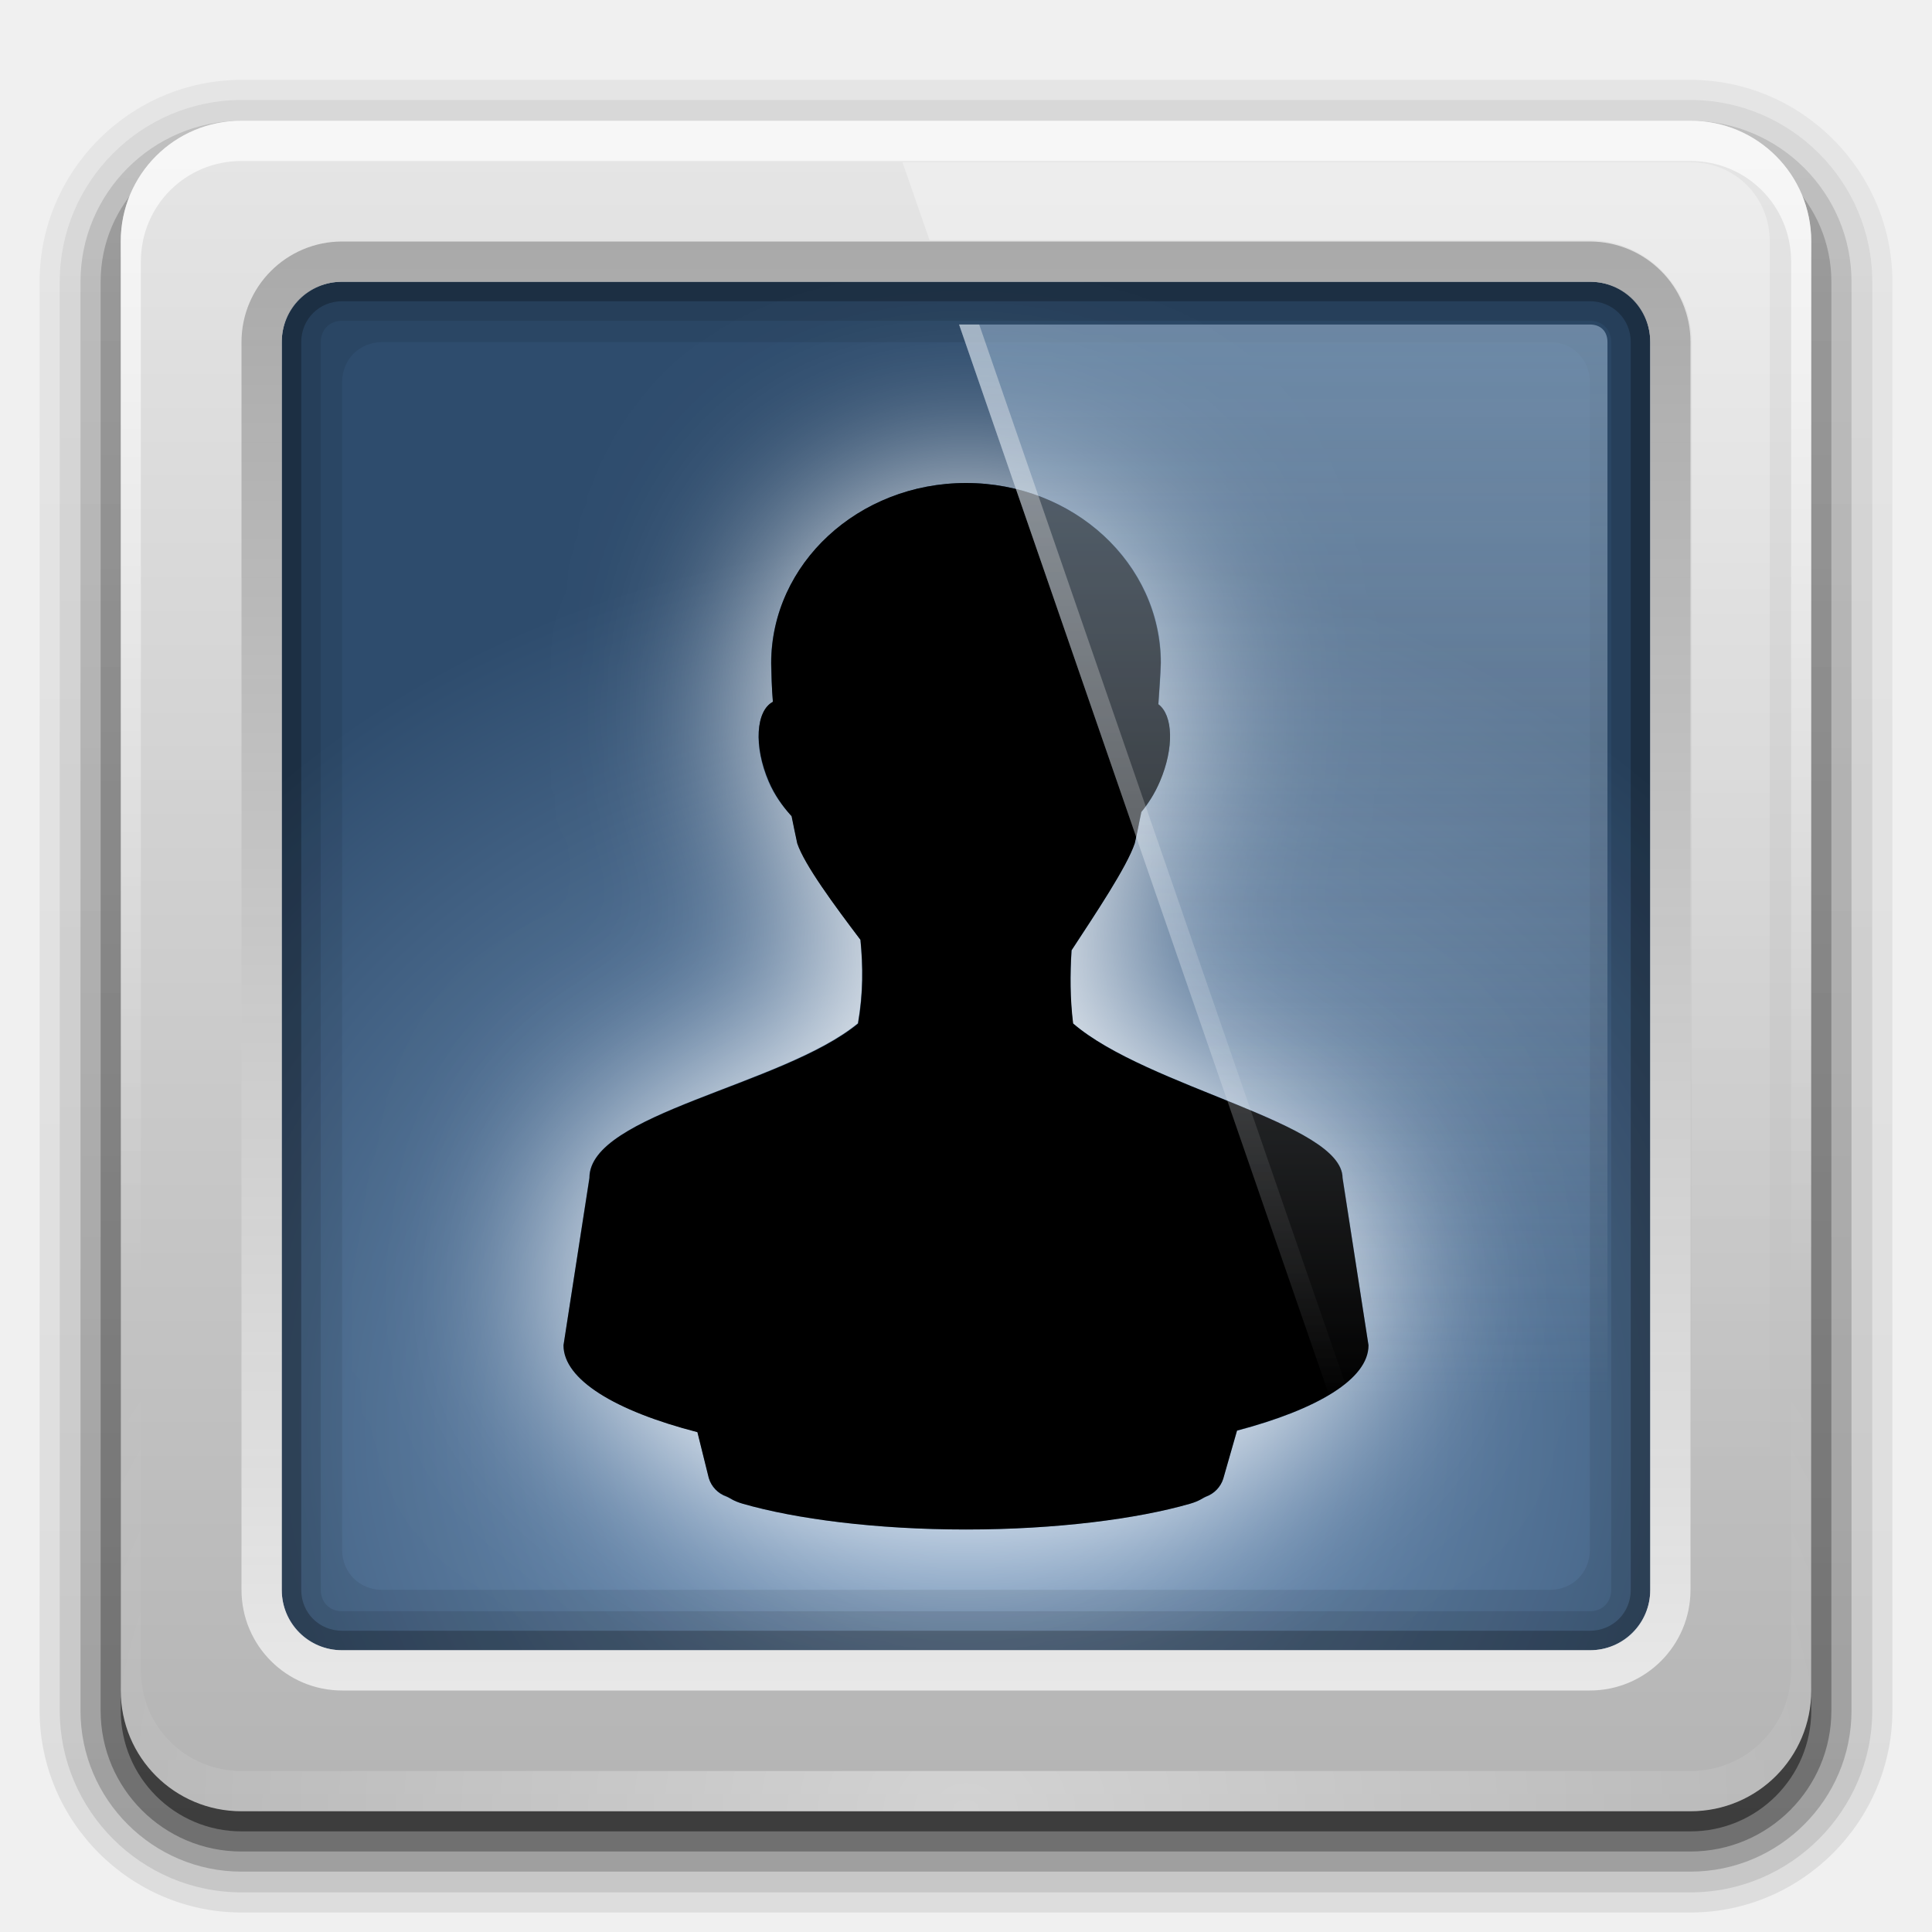
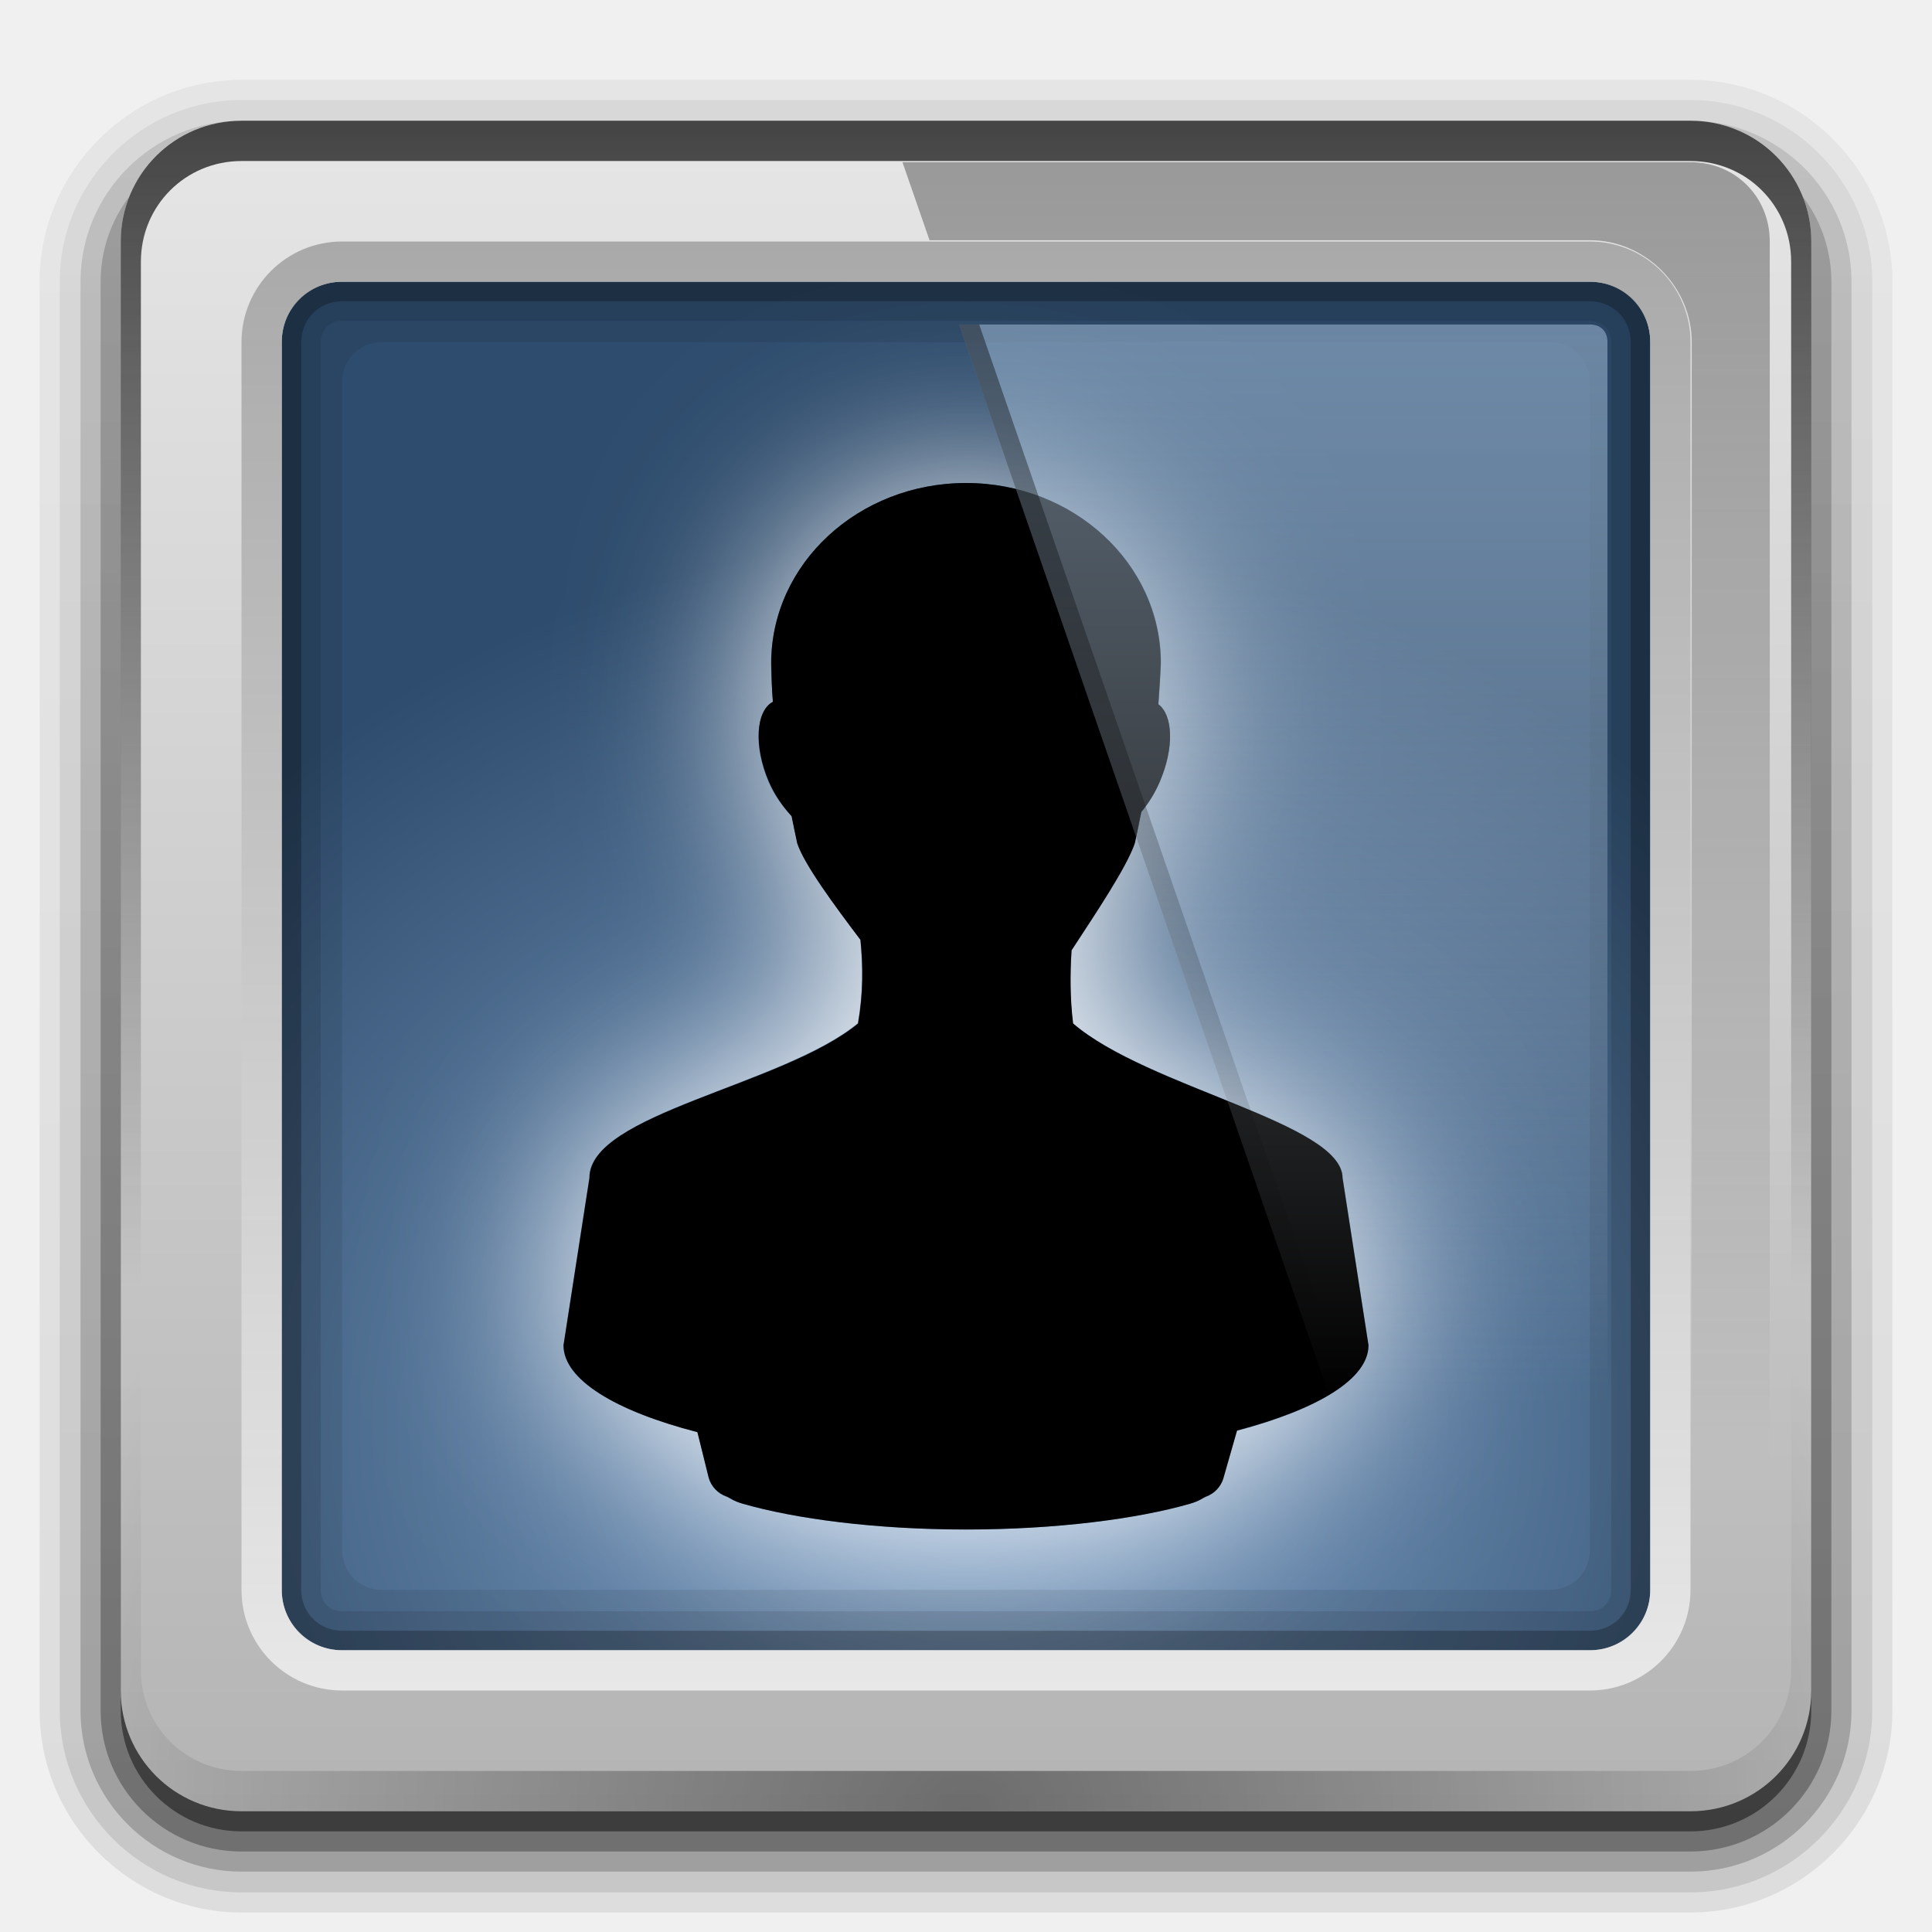
- <svg xmlns="http://www.w3.org/2000/svg" xmlns:xlink="http://www.w3.org/1999/xlink" version="1.0" width="96" height="96" id="svg2408" style="display:inline;enable-background:new">
-   <defs id="defs2410">
-     <linearGradient id="linearGradient3687">
-       <stop id="stop3689" style="stop-color:#ffffff;stop-opacity:1" offset="0" />
-       <stop id="stop3691" style="stop-color:#ffffff;stop-opacity:0" offset="1" />
+ <svg xmlns="http://www.w3.org/2000/svg" xmlns:xlink="http://www.w3.org/1999/xlink" height="96" width="96" version="1.1">
+   <defs>
+     <linearGradient id="g" stop-color="#fff">
+       <stop offset="0" />
+       <stop stop-opacity="0" offset="1" />
    </linearGradient>
-     <linearGradient id="linearGradient3487">
-       <stop id="stop3489" style="stop-color:#9cb7d2;stop-opacity:1" offset="0" />
-       <stop id="stop3491" style="stop-color:#e7edf3;stop-opacity:0" offset="1" />
+     <linearGradient id="f">
+       <stop stop-color="#80a2c8" offset="0" />
+       <stop stop-color="#2e4c6d" offset="1" />
    </linearGradient>
-     <radialGradient cx="56.066" cy="-15.871" r="35.938" fx="56.066" fy="-15.871" id="radialGradient3465" xlink:href="#linearGradient3224" gradientUnits="userSpaceOnUse" gradientTransform="matrix(0.00225966,0.925477,-1.384434,0,25.90198,-30.21143)" />
-     <linearGradient x1="58.65" y1="122" x2="58.65" y2="5.425" id="ButtonColor" gradientUnits="userSpaceOnUse" gradientTransform="matrix(1.017241,0,0,1.017241,-1.103448,-1.103448)">
-       <stop id="stop3792" style="stop-color:#2fc044;stop-opacity:1" offset="0" />
-       <stop id="stop3794" style="stop-color:#246d2f;stop-opacity:1" offset="1" />
+     <clipPath id="j">
+       <path d="m-68 12v71.875h71.938l-0.001-71.875h-71.938zm36 12c5.345 0 9.688 3.993 9.688 8.938-0.021 0.621-0.074 1.335-0.125 2.062 0.73 0.543 0.779 2.17 0.062 3.844-0.259 0.604-0.556 1.076-0.906 1.5-0.113 0.525-0.198 0.951-0.344 1.562-0.397 1.181-1.939 3.499-3.125 5.312-0.076 1.206-0.088 2.4 0.062 3.625 3.71 3.197 13.391 4.951 13.406 7.688l1.282 8.314c0 1.679-2.545 3.198-6.531 4.25l-0.688 2.375a1.405 1.393 0 0 1 -0.844 0.906c-0.181 0.07-0.315 0.201-0.812 0.344-2.619 0.753-6.643 1.281-11.126 1.281-4.483 0-8.475-0.528-11.094-1.281-0.497-0.143-0.631-0.274-0.812-0.344a1.405 1.393 0 0 1 -0.875 -0.938l-0.562-2.281c-4.086-1.055-6.656-2.61-6.656-4.313l1.281-8.312c-0.014-3.197 9.588-4.599 13.344-7.688 0.262-1.513 0.255-2.826 0.125-4.156-1.305-1.724-2.766-3.715-3.125-4.781-0.116-0.525-0.186-0.878-0.281-1.344-0.013-0.015-0.049-0.048-0.062-0.062-0.401-0.447-0.803-0.977-1.094-1.656-0.754-1.762-0.627-3.522 0.219-3.969-0.059-0.705-0.081-1.34-0.094-1.906 0-4.945 4.343-8.969 9.688-8.969z" fill="url(#u)" />
+     </clipPath>
+     <radialGradient id="u" xlink:href="#f" gradientUnits="userSpaceOnUse" cy="-15.871" cx="56.066" gradientTransform="matrix(-.0022616 -1.2346 1.3856 0 -9.914 140.27)" r="35.938" />
+     <filter id="k" height="1.425" width="1.552" color-interpolation-filters="sRGB" y="-.212" x="-0.276">
+       <feGaussianBlur stdDeviation="4.6" />
+     </filter>
+     <linearGradient id="e" y2="7.016" gradientUnits="userSpaceOnUse" x2="45.448" gradientTransform="matrix(1.0059 0 0 .99417 100 0)" y1="92.54" x1="45.448">
+       <stop offset="0" />
+       <stop stop-opacity=".588" offset="1" />
    </linearGradient>
-     <linearGradient id="linearGradient3465">
-       <stop id="stop3467" style="stop-color:#919191;stop-opacity:1" offset="0" />
-       <stop id="stop3469" style="stop-color:#fdfdfd;stop-opacity:1" offset="1" />
+     <linearGradient id="t" y2="69.688" xlink:href="#g" gradientUnits="userSpaceOnUse" x2="65.156" y1="16.125" x1="65.156" />
+     <linearGradient id="s" y2="69.688" gradientUnits="userSpaceOnUse" x2="65.156" y1="16.125" x1="65.156">
+       <stop stop-color="#9cb7d2" offset="0" />
+       <stop stop-color="#e7edf3" stop-opacity="0" offset="1" />
    </linearGradient>
-     <linearGradient id="linearGradient3187">
-       <stop id="stop3189" style="stop-color:#b4b4b4;stop-opacity:1" offset="0" />
-       <stop id="stop3191" style="stop-color:#e6e6e6;stop-opacity:1" offset="1" />
+     <linearGradient id="r" stop-color="#fff" y2="72.766" gradientUnits="userSpaceOnUse" x2="76.451" y1="8.062" x1="76.451">
+       <stop offset="0" />
+       <stop stop-opacity="0" offset="1" />
    </linearGradient>
-     <linearGradient x1="45.448" y1="92.54" x2="45.448" y2="7.017" id="ButtonShadow" gradientUnits="userSpaceOnUse" gradientTransform="scale(1.005865,0.994169)">
-       <stop id="stop3750" style="stop-color:#000000;stop-opacity:1" offset="0" />
-       <stop id="stop3752" style="stop-color:#000000;stop-opacity:0.588" offset="1" />
+     <radialGradient id="i" stop-color="#fff" gradientUnits="userSpaceOnUse" cy="90.172" cx="48" gradientTransform="matrix(1.1573 0 0 .99591 -7.551 .19713)" r="42">
+       <stop offset="0" />
+       <stop stop-opacity="0" offset="1" />
+     </radialGradient>
+     <linearGradient id="q" y2="83.295" gradientUnits="userSpaceOnUse" x2="43.179" gradientTransform="matrix(1.0294,0,0,1.0294,-1.4118,-1.4118)" y1="13" x1="43.179">
+       <stop stop-color="#919191" offset="0" />
+       <stop stop-color="#fdfdfd" offset="1" />
    </linearGradient>
-     <linearGradient id="linearGradient3737">
-       <stop id="stop3739" style="stop-color:#ffffff;stop-opacity:1" offset="0" />
-       <stop id="stop3741" style="stop-color:#ffffff;stop-opacity:0" offset="1" />
+     <linearGradient id="p" y2="63.893" xlink:href="#g" gradientUnits="userSpaceOnUse" x2="36.357" y1="6" x1="36.357" />
+     <linearGradient id="o" y2="5.988" gradientUnits="userSpaceOnUse" x2="48" y1="90" x1="48">
+       <stop stop-color="#b4b4b4" offset="0" />
+       <stop stop-color="#e6e6e6" offset="1" />
    </linearGradient>
-     <filter color-interpolation-filters="sRGB" id="filter3174">
-       <feGaussianBlur id="feGaussianBlur3176" stdDeviation="1.71" />
-     </filter>
-     <linearGradient x1="36.357" y1="6" x2="36.357" y2="63.893" id="linearGradient3188" xlink:href="#linearGradient3737" gradientUnits="userSpaceOnUse" />
-     <linearGradient x1="43.179" y1="13" x2="43.179" y2="83.295" id="linearGradient3436" xlink:href="#linearGradient3465" gradientUnits="userSpaceOnUse" gradientTransform="matrix(1.029412,0,0,1.029412,-1.411765,-1.411765)" />
-     <radialGradient cx="47.098" cy="80.843" r="38.957" fx="47.098" fy="80.843" id="radialGradient3366" xlink:href="#ButtonColor" gradientUnits="userSpaceOnUse" gradientTransform="matrix(1.3113,-5.281739e-8,4.5811678e-8,1.137369,-14.66171,-10.84794)" />
-     <linearGradient x1="48" y1="90" x2="48" y2="5.988" id="linearGradient3466" xlink:href="#linearGradient3187" gradientUnits="userSpaceOnUse" />
-     <linearGradient x1="76.451" y1="8.062" x2="76.451" y2="72.766" id="linearGradient3693" xlink:href="#linearGradient3687" gradientUnits="userSpaceOnUse" />
-     <linearGradient x1="65.156" y1="16.125" x2="65.156" y2="69.688" id="linearGradient3701" xlink:href="#linearGradient3487" gradientUnits="userSpaceOnUse" />
-     <linearGradient x1="65.156" y1="16.125" x2="65.156" y2="69.688" id="linearGradient2675" xlink:href="#linearGradient3737" gradientUnits="userSpaceOnUse" />
-     <linearGradient id="linearGradient3737-1">
-       <stop id="stop3739-7" style="stop-color:#ffffff;stop-opacity:1" offset="0" />
-       <stop id="stop3741-2" style="stop-color:#ffffff;stop-opacity:0" offset="1" />
-     </linearGradient>
-     <radialGradient cx="48" cy="90.172" r="42" fx="48" fy="90.172" id="radialGradient2893" xlink:href="#linearGradient3737-1" gradientUnits="userSpaceOnUse" gradientTransform="matrix(1.157313,0,0,0.9959077,-7.551021,0.1971319)" />
-     <linearGradient id="linearGradient3224">
-       <stop id="stop3226" style="stop-color:#80a2c8;stop-opacity:1" offset="0" />
-       <stop id="stop3228" style="stop-color:#2e4c6d;stop-opacity:1" offset="1" />
-     </linearGradient>
-     <clipPath id="clipPath3907">
-       <path d="m -68,12 0,71.875 71.938,0 L 3.938,12 -68,12 z m 36,12 c 5.345,0 9.688,3.993 9.688,8.938 -0.021,0.621 -0.074,1.335 -0.125,2.062 0.73,0.543 0.779,2.17 0.062,3.844 -0.259,0.604 -0.556,1.076 -0.906,1.5 -0.113,0.525 -0.198,0.951 -0.344,1.562 -0.397,1.18 -1.939,3.499 -3.125,5.312 -0.076,1.206 -0.088,2.4 0.062,3.625 3.71,3.198 13.391,4.951 13.406,7.688 L -12,66.844 c 0,1.679 -2.545,3.198 -6.531,4.25 l -0.688,2.375 A 1.405,1.393 0 0 1 -20.062,74.375 c -0.181,0.07 -0.315,0.201 -0.812,0.344 C -23.493,75.472 -27.517,76 -32,76 c -4.483,0 -8.475,-0.528 -11.094,-1.281 -0.497,-0.143 -0.631,-0.274 -0.812,-0.344 a 1.405,1.393 0 0 1 -0.875,-0.938 l -0.562,-2.281 C -49.43,70.102 -52,68.547 -52,66.844 l 1.281,-8.312 c -0.014,-3.198 9.588,-4.599 13.344,-7.688 0.262,-1.513 0.255,-2.826 0.125,-4.156 -1.305,-1.724 -2.766,-3.715 -3.125,-4.781 -0.116,-0.525 -0.186,-0.878 -0.281,-1.344 -0.013,-0.015 -0.049,-0.048 -0.062,-0.062 -0.401,-0.447 -0.803,-0.977 -1.094,-1.656 -0.754,-1.762 -0.627,-3.522 0.219,-3.969 -0.059,-0.705 -0.081,-1.34 -0.094,-1.906 C -41.688,28.024 -37.345,24 -32,24 z" id="path3909" style="fill:url(#radialGradient3911);fill-opacity:1;fill-rule:nonzero;stroke:none" />
-     </clipPath>
-     <radialGradient cx="56.066" cy="-15.871" r="35.938" fx="56.066" fy="-15.871" id="radialGradient3911" xlink:href="#linearGradient3224" gradientUnits="userSpaceOnUse" gradientTransform="matrix(-0.00226162,-1.234558,1.385637,0,-9.914041,140.2671)" />
-     <filter x="-0.276" y="-0.212" width="1.552" height="1.425" color-interpolation-filters="sRGB" id="filter3913">
-       <feGaussianBlur id="feGaussianBlur3915" stdDeviation="4.6" />
-     </filter>
-     <linearGradient x1="45.448" y1="92.54" x2="45.448" y2="7.017" id="ButtonShadow-0" gradientUnits="userSpaceOnUse" gradientTransform="matrix(1.005865,0,0,0.994169,100,0)">
-       <stop id="stop3750-8" style="stop-color:#000000;stop-opacity:1" offset="0" />
-       <stop id="stop3752-5" style="stop-color:#000000;stop-opacity:0.588" offset="1" />
-     </linearGradient>
-     <linearGradient x1="32.251" y1="6.132" x2="32.251" y2="90.239" id="linearGradient3780" xlink:href="#ButtonShadow-0" gradientUnits="userSpaceOnUse" gradientTransform="matrix(1.02381,0,0,1.011905,-1.142857,-98.07143)" />
-     <linearGradient x1="32.251" y1="6.132" x2="32.251" y2="90.239" id="linearGradient3772" xlink:href="#ButtonShadow-0" gradientUnits="userSpaceOnUse" gradientTransform="matrix(1.02381,0,0,1.011905,-1.142857,-98.07143)" />
-     <linearGradient x1="32.251" y1="6.132" x2="32.251" y2="90.239" id="linearGradient3725" xlink:href="#ButtonShadow-0" gradientUnits="userSpaceOnUse" gradientTransform="matrix(1.02381,0,0,1.011905,-1.142857,-98.07143)" />
-     <linearGradient x1="32.251" y1="6.132" x2="32.251" y2="90.239" id="linearGradient3721" xlink:href="#ButtonShadow-0" gradientUnits="userSpaceOnUse" gradientTransform="translate(0,-97)" />
-     <linearGradient x1="32.251" y1="6.132" x2="32.251" y2="90.239" id="linearGradient3122" xlink:href="#ButtonShadow-0" gradientUnits="userSpaceOnUse" gradientTransform="matrix(1.02381,0,0,1.011905,-1.142857,-98.07143)" />
+     <radialGradient id="h" xlink:href="#f" gradientUnits="userSpaceOnUse" cy="-15.871" cx="56.066" gradientTransform="matrix(-.0022617 -1.2346 1.3856 0 70.085 140.27)" r="35.938" />
+     <linearGradient id="n" y2="6" xlink:href="#e" gradientUnits="userSpaceOnUse" x2="32.251" gradientTransform="translate(0,1)" y1="90" x1="32.251" />
+     <linearGradient id="m" y2="6" xlink:href="#e" gradientUnits="userSpaceOnUse" x2="32.251" gradientTransform="matrix(1.0238 0 0 1.0119 -1.1429 .929)" y1="90" x1="32.251" />
+     <linearGradient id="l" y2="90.239" xlink:href="#e" gradientUnits="userSpaceOnUse" x2="32.251" gradientTransform="matrix(1.0238,0,0,-1.0119,-1.1429,98.071)" y1="6.132" x1="32.251" />
  </defs>
-   <g id="layer2" style="display:none">
-     <rect width="86" height="85" rx="6" ry="6" x="5" y="7" id="rect3745" style="opacity:0.9;fill:url(#ButtonShadow);fill-opacity:1;fill-rule:nonzero;stroke:none;filter:url(#filter3174)" />
+   <g fill="url(#l)">
+     <path opacity="0.08" d="m12 95.031c-5.511 0-10.031-4.52-10.031-10.031v-71c0-5.511 4.52-10.031 10.031-10.031h72c5.511 0 10.031 4.52 10.031 10.031v71c0 5.511-4.52 10.031-10.031 10.031h-72z" />
+     <path opacity=".1" d="m12 94.031c-4.972 0-9.031-4.06-9.031-9.031v-71c0-4.972 4.06-9.031 9.031-9.031h72c4.972 0 9.031 4.06 9.031 9.031v71c0 4.972-4.06 9.031-9.031 9.031h-72z" />
+     <path opacity=".2" d="m12 93c-4.409 0-8-3.591-8-8v-71c0-4.409 3.591-8 8-8h72c4.409 0 8 3.591 8 8v71c0 4.409-3.591 8-8 8h-72z" />
  </g>
-   <g id="layer4" style="display:inline">
-     <path d="m 12,-95.031 c -5.511,0 -10.031,4.52 -10.031,10.031 l 0,71 c 0,5.511 4.52,10.031 10.031,10.031 l 72,0 c 5.511,0 10.031,-4.52 10.031,-10.031 l 0,-71 c 0,-5.511 -4.52,-10.031 -10.031,-10.031 l -72,0 z" transform="scale(1,-1)" id="path3786" style="opacity:0.08;fill:url(#linearGradient3122);fill-opacity:1;fill-rule:nonzero;stroke:none;display:inline" />
-     <path d="m 12,-94.031 c -4.972,0 -9.031,4.06 -9.031,9.031 l 0,71 c 0,4.972 4.06,9.031 9.031,9.031 l 72,0 c 4.972,0 9.031,-4.06 9.031,-9.031 l 0,-71 c 0,-4.972 -4.06,-9.031 -9.031,-9.031 l -72,0 z" transform="scale(1,-1)" id="path3778" style="opacity:0.1;fill:url(#linearGradient3780);fill-opacity:1;fill-rule:nonzero;stroke:none;display:inline" />
-     <path d="m 12,-93 c -4.409,0 -8,3.591 -8,8 l 0,71 c 0,4.409 3.591,8 8,8 l 72,0 c 4.409,0 8,-3.591 8,-8 l 0,-71 c 0,-4.409 -3.591,-8 -8,-8 l -72,0 z" transform="scale(1,-1)" id="path3770" style="opacity:0.2;fill:url(#linearGradient3772);fill-opacity:1;fill-rule:nonzero;stroke:none;display:inline" />
-     <rect width="86" height="85" rx="7" ry="7" x="5" y="-92" transform="scale(1,-1)" id="rect3723" style="opacity:0.3;fill:url(#linearGradient3725);fill-opacity:1;fill-rule:nonzero;stroke:none;display:inline" />
-     <rect width="84" height="84" rx="6" ry="6" x="6" y="-91" transform="scale(1,-1)" id="rect3716" style="opacity:0.45;fill:url(#linearGradient3721);fill-opacity:1;fill-rule:nonzero;stroke:none;display:inline" />
-   </g>
-   <g id="layer3" style="display:inline">
-     <rect width="77.915" height="78.516" rx="5.853" ry="6.173" x="8.141" y="8.254" id="rect3461" style="fill:url(#radialGradient3366);fill-opacity:1;stroke:none" />
-     <path d="m 12.062,12.062 0,53.875 71.875,0 0,-53.875 -71.875,0 z" transform="matrix(-1.000869,0,0,-1.33397,96.01045,99.96593)" id="path3215" style="fill:url(#radialGradient3465);fill-opacity:1;fill-rule:nonzero;stroke:none" />
-     <path d="m -32,24 c -5.345,0 -9.677,4.008 -9.677,8.953 0.013,0.567 0.021,1.214 0.081,1.919 -0.846,0.447 -0.956,2.195 -0.202,3.957 0.291,0.679 0.688,1.232 1.089,1.679 0.013,0.015 0.027,0.025 0.04,0.04 0.096,0.466 0.167,0.834 0.282,1.359 0.359,1.066 1.84,3.072 3.145,4.796 0.13,1.33 0.141,2.644 -0.121,4.157 -3.756,3.089 -13.361,4.477 -13.347,7.674 L -52,66.847 c 0,1.703 2.567,3.263 6.653,4.317 l 0.565,2.278 a 1.405,1.393 0 0 0 0.887,0.919 c 0.181,0.07 0.309,0.217 0.806,0.36 2.618,0.754 6.606,1.279 11.089,1.279 4.483,0 8.511,-0.525 11.129,-1.279 0.497,-0.143 0.625,-0.29 0.806,-0.36 a 1.405,1.393 0 0 0 0.847,-0.879 l 0.685,-2.398 C -14.546,70.032 -12,68.526 -12,66.847 l -1.29,-8.314 c -0.015,-2.737 -9.677,-4.477 -13.387,-7.674 -0.15,-1.225 -0.157,-2.431 -0.081,-3.637 1.186,-1.814 2.748,-4.135 3.145,-5.316 0.146,-0.611 0.209,-1.034 0.323,-1.559 0.35,-0.424 0.669,-0.915 0.927,-1.519 0.716,-1.673 0.65,-3.294 -0.081,-3.837 0.051,-0.727 0.1,-1.417 0.121,-2.038 7e-6,-4.945 -4.333,-8.953 -9.677,-8.953 z" transform="translate(80,0)" clip-path="url(#clipPath3907)" id="path3126" style="fill:#ffffff;fill-opacity:1;stroke:none;filter:url(#filter3913)" />
-     <path d="m 48,24 c -5.345,0 -9.677,4.008 -9.677,8.953 0.013,0.567 0.021,1.214 0.081,1.919 -0.846,0.447 -0.956,2.195 -0.202,3.957 0.291,0.679 0.688,1.232 1.089,1.679 0.013,0.015 0.027,0.025 0.04,0.04 0.096,0.466 0.167,0.834 0.282,1.359 0.359,1.066 1.84,3.072 3.145,4.796 0.13,1.33 0.141,2.644 -0.121,4.157 -3.756,3.089 -13.361,4.477 -13.347,7.674 L 28,66.847 c 0,1.703 2.567,3.263 6.653,4.317 l 0.565,2.278 a 1.405,1.393 0 0 0 0.887,0.919 c 0.181,0.07 0.309,0.217 0.806,0.36 2.618,0.754 6.606,1.279 11.089,1.279 4.483,0 8.511,-0.525 11.129,-1.279 0.497,-0.143 0.625,-0.29 0.806,-0.36 a 1.405,1.393 0 0 0 0.847,-0.879 l 0.685,-2.398 C 65.454,70.032 68,68.526 68,66.847 l -1.29,-8.314 c -0.015,-2.737 -9.677,-4.477 -13.387,-7.674 -0.15,-1.225 -0.157,-2.431 -0.081,-3.637 1.186,-1.814 2.748,-4.135 3.145,-5.316 0.146,-0.611 0.209,-1.034 0.323,-1.559 0.35,-0.424 0.669,-0.915 0.927,-1.519 0.716,-1.673 0.65,-3.294 -0.081,-3.837 0.051,-0.727 0.1,-1.417 0.121,-2.038 7e-6,-4.945 -4.333,-8.953 -9.677,-8.953 z" id="path3798" style="fill:#000000;fill-opacity:1;stroke:none" />
-     <path d="m 19,13 c -3.289,0 -6,2.711 -6,6 l 0,58 c 0,3.289 2.711,6 6,6 l 58,0 c 3.289,0 6,-2.711 6,-6 l 0,-58 c 0,-3.289 -2.711,-6 -6,-6 l -58,0 z m 0,4 58,0 c 1.143,0 2,0.857 2,2 l 0,58 c 0,1.143 -0.857,2 -2,2 l -58,0 c -1.143,0 -2,-0.857 -2,-2 l 0,-58 c 0,-1.143 0.857,-2 2,-2 z" id="rect3222" style="font-size:medium;font-style:normal;font-variant:normal;font-weight:normal;font-stretch:normal;text-indent:0;text-align:start;text-decoration:none;line-height:normal;letter-spacing:normal;word-spacing:normal;text-transform:none;direction:ltr;block-progression:tb;writing-mode:lr-tb;text-anchor:start;opacity:0.08;color:#000000;fill:#000000;fill-opacity:1;stroke:none;stroke-width:4;marker:none;visibility:visible;display:inline;overflow:visible;enable-background:accumulate;font-family:Abandoned Bitplane;-inkscape-font-specification:Abandoned Bitplane" />
-     <path d="m 17,14 c -1.662,0 -3,1.338 -3,3 l 0,62 c 0,1.662 1.338,3 3,3 l 62,0 c 1.662,0 3,-1.338 3,-3 l 0,-62 c 0,-1.662 -1.338,-3 -3,-3 l -62,0 z m 0,1.938 62,0 c 0.618,0 1.062,0.444 1.062,1.062 l 0,62 c 0,0.618 -0.444,1.062 -1.062,1.062 l -62,0 c -0.618,0 -1.062,-0.444 -1.062,-1.062 l 0,-62 c 0,-0.618 0.444,-1.062 1.062,-1.062 z" id="rect3981" style="opacity:0.1;color:#000000;fill:#000000;fill-opacity:1;fill-rule:nonzero;stroke:none;stroke-width:1;marker:none;visibility:visible;display:inline;overflow:visible;enable-background:accumulate" />
-     <path d="m 17,14 c -1.662,0 -3,1.338 -3,3 l 0,62 c 0,1.662 1.338,3 3,3 l 62,0 c 1.662,0 3,-1.338 3,-3 l 0,-62 c 0,-1.662 -1.338,-3 -3,-3 l -62,0 z m 0,0.969 62,0 c 1.14,0 2.031,0.891 2.031,2.031 l 0,62 c 0,1.14 -0.891,2.031 -2.031,2.031 l -62,0 c -1.14,0 -2.031,-0.891 -2.031,-2.031 l 0,-62 c 0,-1.14 0.891,-2.031 2.031,-2.031 z" id="rect3977" style="opacity:0.25;color:#000000;fill:#000000;fill-opacity:1;fill-rule:nonzero;stroke:none;stroke-width:1;marker:none;visibility:visible;display:inline;overflow:visible;enable-background:accumulate" />
-   </g>
-   <g id="layer1" style="display:inline">
-     <path d="M 12,6 C 8.676,6 6,8.676 6,12 l 0,72 c 0,3.324 2.676,6 6,6 l 72,0 c 3.324,0 6,-2.676 6,-6 L 90,12 C 90,8.676 87.324,6 84,6 L 12,6 z m 5,8 1,0 60,0 1,0 c 1.684,0 3,1.316 3,3 l 0,1 0,60 0,1 c 10e-7,1.684 -1.316,3 -3,3 l -1,0 -60,0 -1,0 c -1.684,10e-7 -3,-1.316 -3,-3 l 0,-1 0,-60 0,-1 c 0,-1.684 1.316,-3 3,-3 z" id="rect2419" style="fill:url(#linearGradient3466);fill-opacity:1;fill-rule:nonzero;stroke:none" />
-     <path d="M 12,6 C 8.676,6 6,8.676 6,12 l 0,2 0,68 0,2 c 0,0.335 0.041,0.651 0.094,0.969 0.049,0.296 0.097,0.597 0.188,0.875 0.01,0.03 0.021,0.064 0.031,0.094 0.099,0.288 0.235,0.547 0.375,0.812 0.145,0.274 0.316,0.536 0.5,0.781 0.184,0.246 0.374,0.473 0.594,0.688 0.44,0.428 0.943,0.815 1.5,1.094 0.279,0.14 0.573,0.247 0.875,0.344 -0.256,-0.1 -0.487,-0.236 -0.719,-0.375 -0.007,-0.004 -0.024,0.004 -0.031,0 -0.032,-0.019 -0.062,-0.043 -0.094,-0.062 -0.12,-0.077 -0.231,-0.164 -0.344,-0.25 -0.106,-0.081 -0.213,-0.161 -0.312,-0.25 C 8.478,88.557 8.309,88.373 8.156,88.188 8.049,88.057 7.938,87.922 7.844,87.781 7.819,87.743 7.805,87.695 7.781,87.656 7.716,87.553 7.651,87.452 7.594,87.344 7.493,87.149 7.388,86.928 7.312,86.719 7.305,86.697 7.289,86.678 7.281,86.656 7.249,86.564 7.245,86.469 7.219,86.375 7.188,86.268 7.148,86.172 7.125,86.062 7.052,85.721 7,85.364 7,85 L 7,83 7,15 7,13 C 7,10.218 9.218,8 12,8 l 2,0 68,0 2,0 c 2.782,0 5,2.218 5,5 l 0,2 0,68 0,2 c 0,0.364 -0.052,0.721 -0.125,1.062 -0.044,0.207 -0.088,0.398 -0.156,0.594 -0.008,0.022 -0.023,0.041 -0.031,0.062 -0.063,0.174 -0.138,0.367 -0.219,0.531 -0.042,0.083 -0.079,0.17 -0.125,0.25 -0.055,0.097 -0.127,0.188 -0.188,0.281 -0.094,0.141 -0.205,0.276 -0.312,0.406 -0.143,0.174 -0.303,0.347 -0.469,0.5 -0.011,0.01 -0.02,0.021 -0.031,0.031 -0.138,0.126 -0.285,0.234 -0.438,0.344 -0.103,0.073 -0.204,0.153 -0.312,0.219 -0.007,0.004 -0.024,-0.004 -0.031,0 -0.232,0.139 -0.463,0.275 -0.719,0.375 0.302,-0.097 0.596,-0.204 0.875,-0.344 0.557,-0.279 1.06,-0.666 1.5,-1.094 0.22,-0.214 0.409,-0.442 0.594,-0.688 0.184,-0.246 0.355,-0.508 0.5,-0.781 0.14,-0.265 0.276,-0.525 0.375,-0.812 0.01,-0.031 0.021,-0.063 0.031,-0.094 0.09,-0.278 0.139,-0.579 0.188,-0.875 C 89.959,84.651 90,84.335 90,84 l 0,-2 0,-68 0,-2 C 90,8.676 87.324,6 84,6 L 12,6 z" id="rect3728" style="opacity:0.7;fill:url(#linearGradient3188);fill-opacity:1;fill-rule:nonzero;stroke:none" />
-     <rect width="70" height="70" rx="4" ry="4" x="13" y="13" id="rect3425" style="fill:none;stroke:url(#linearGradient3436);stroke-width:2;stroke-linecap:square;stroke-linejoin:round;stroke-miterlimit:4;stroke-opacity:0.697;stroke-dasharray:none;stroke-dashoffset:0" />
-     <path d="M 12,90 C 8.676,90 6,87.324 6,84 L 6,82 6,14 6,12 c 0,-0.335 0.041,-0.651 0.094,-0.969 0.049,-0.296 0.097,-0.597 0.188,-0.875 C 6.291,10.126 6.302,10.093 6.312,10.062 6.411,9.775 6.547,9.515 6.688,9.25 6.832,8.976 7.003,8.714 7.188,8.469 7.372,8.223 7.561,7.995 7.781,7.781 8.221,7.353 8.724,6.967 9.281,6.688 9.56,6.548 9.855,6.441 10.156,6.344 9.9,6.444 9.67,6.58 9.438,6.719 c -0.007,0.004 -0.024,-0.004 -0.031,0 -0.032,0.019 -0.062,0.043 -0.094,0.062 -0.12,0.077 -0.231,0.164 -0.344,0.25 -0.106,0.081 -0.213,0.161 -0.312,0.25 C 8.478,7.443 8.309,7.627 8.156,7.812 8.049,7.943 7.938,8.078 7.844,8.219 7.819,8.257 7.805,8.305 7.781,8.344 7.716,8.447 7.651,8.548 7.594,8.656 7.493,8.851 7.388,9.072 7.312,9.281 7.305,9.303 7.289,9.322 7.281,9.344 7.249,9.436 7.245,9.531 7.219,9.625 7.188,9.732 7.148,9.828 7.125,9.938 7.052,10.279 7,10.636 7,11 l 0,2 0,68 0,2 c 0,2.782 2.218,5 5,5 l 2,0 68,0 2,0 c 2.782,0 5,-2.218 5,-5 l 0,-2 0,-68 0,-2 C 89,10.636 88.948,10.279 88.875,9.938 88.831,9.731 88.787,9.54 88.719,9.344 88.711,9.322 88.695,9.303 88.688,9.281 88.625,9.108 88.549,8.914 88.469,8.75 88.427,8.667 88.39,8.58 88.344,8.5 88.289,8.403 88.217,8.312 88.156,8.219 88.062,8.078 87.951,7.943 87.844,7.812 87.701,7.638 87.541,7.466 87.375,7.312 87.364,7.302 87.355,7.291 87.344,7.281 87.205,7.156 87.059,7.047 86.906,6.938 86.804,6.864 86.702,6.784 86.594,6.719 c -0.007,-0.004 -0.024,0.004 -0.031,0 -0.232,-0.139 -0.463,-0.275 -0.719,-0.375 0.302,0.097 0.596,0.204 0.875,0.344 0.557,0.279 1.06,0.666 1.5,1.094 0.22,0.214 0.409,0.442 0.594,0.688 0.184,0.246 0.355,0.508 0.5,0.781 0.14,0.265 0.276,0.525 0.375,0.812 0.01,0.031 0.021,0.063 0.031,0.094 0.09,0.278 0.139,0.579 0.188,0.875 C 89.959,11.349 90,11.665 90,12 l 0,2 0,68 0,2 c 0,3.324 -2.676,6 -6,6 l -72,0 z" id="path3615" style="opacity:0.4;fill:url(#radialGradient2893);fill-opacity:1;fill-rule:nonzero;stroke:none" />
-   </g>
-   <g id="layer5" style="opacity:0.813;display:inline">
-     <path d="m 44.844,8.062 1.344,3.875 31.812,0 1,0 c 2.754,0 5.062,2.309 5.062,5.062 l 0,1 0,60 0,1 c 2e-6,2.754 -2.309,5.062 -5.062,5.062 l -1,0 -6.875,0 1.344,3.875 11.531,0 c 2.222,0 3.938,-1.716 3.938,-3.938 l 0,-72 C 87.938,9.778 86.222,8.062 84,8.062 l -39.156,0 z" id="path3660" style="opacity:0.4;fill:url(#linearGradient3693);fill-opacity:1;fill-rule:evenodd;stroke:none" />
-     <path d="m 47.656,16.125 22.031,63.75 9.312,0 c 0.539,0 0.875,-0.336 0.875,-0.875 l 0,-62 c 0,-0.539 -0.336,-0.875 -0.875,-0.875 l -31.344,0 z" id="path3664" style="opacity:0.7;fill:url(#linearGradient3701);fill-opacity:1;fill-rule:evenodd;stroke:none" />
-     <path d="m 47.656,16.125 22.031,63.75 1,0 -22.031,-63.75 -1,0 z" id="path2669" style="opacity:0.5;fill:url(#linearGradient2675);fill-opacity:1;fill-rule:evenodd;stroke:none" />
+   <rect opacity=".3" rx="7" ry="7" height="85" width="86" y="7" x="5" fill="url(#m)" />
+   <rect opacity=".45" rx="6" ry="6" height="84" width="84" y="7" x="6" fill="url(#n)" />
+   <path d="m83.937 83.875v-71.869h-71.94v71.869h71.94z" fill="url(#h)" />
+   <path d="m-32 24c-5.345 0-9.677 4.008-9.677 8.953 0.013 0.567 0.021 1.214 0.081 1.919-0.846 0.447-0.956 2.195-0.202 3.957 0.291 0.679 0.688 1.232 1.089 1.679 0.013 0.015 0.027 0.025 0.04 0.04 0.096 0.466 0.167 0.834 0.282 1.359 0.359 1.066 1.84 3.072 3.145 4.796 0.13 1.33 0.141 2.644-0.121 4.157-3.756 3.089-13.361 4.477-13.347 7.674l-1.29 8.313c0 1.703 2.567 3.263 6.653 4.317l0.565 2.278a1.405 1.393 0 0 0 0.887 0.919c0.181 0.07 0.309 0.217 0.806 0.36 2.619 0.754 6.606 1.279 11.089 1.279 4.483 0 8.511-0.525 11.129-1.279 0.497-0.143 0.625-0.29 0.806-0.36a1.405 1.393 0 0 0 0.847 -0.879l0.685-2.398c3.987-1.052 6.533-2.558 6.533-4.237l-1.29-8.314c-0.015-2.737-9.677-4.477-13.387-7.674-0.15-1.225-0.157-2.431-0.081-3.637 1.186-1.814 2.748-4.135 3.145-5.316 0.146-0.611 0.209-1.034 0.323-1.559 0.35-0.424 0.669-0.915 0.927-1.519 0.716-1.673 0.65-3.294-0.081-3.837 0.051-0.727 0.1-1.417 0.121-2.038 0-4.945-4.333-8.953-9.677-8.953z" clip-path="url(#j)" transform="translate(80)" filter="url(#k)" fill="#fff" />
+   <path d="m48 24c-5.345 0-9.677 4.008-9.677 8.953 0.013 0.567 0.021 1.214 0.081 1.919-0.846 0.447-0.956 2.195-0.202 3.957 0.291 0.679 0.688 1.232 1.089 1.679 0.013 0.015 0.027 0.025 0.04 0.04 0.096 0.466 0.167 0.834 0.282 1.359 0.359 1.066 1.84 3.072 3.145 4.796 0.13 1.33 0.141 2.644-0.121 4.157-3.756 3.089-13.361 4.477-13.347 7.674l-1.29 8.313c0 1.703 2.567 3.263 6.653 4.317l0.565 2.278a1.405 1.393 0 0 0 0.887 0.919c0.181 0.07 0.309 0.217 0.806 0.36 2.619 0.754 6.606 1.279 11.089 1.279 4.483 0 8.511-0.525 11.129-1.279 0.497-0.143 0.625-0.29 0.806-0.36a1.405 1.393 0 0 0 0.847 -0.879l0.685-2.398c3.987-1.052 6.533-2.558 6.533-4.237l-1.29-8.314c-0.015-2.737-9.677-4.477-13.387-7.674-0.15-1.225-0.157-2.431-0.081-3.637 1.186-1.814 2.748-4.135 3.145-5.316 0.146-0.611 0.209-1.034 0.323-1.559 0.35-0.424 0.669-0.915 0.927-1.519 0.716-1.673 0.65-3.294-0.081-3.837 0.051-0.727 0.1-1.417 0.121-2.038 0-4.945-4.333-8.953-9.677-8.953z" />
+   <path opacity="0.08" d="m19 13c-3.289 0-6 2.711-6 6v58c0 3.289 2.711 6 6 6h58c3.289 0 6-2.711 6-6v-58c0-3.289-2.711-6-6-6h-58zm0 4h58c1.143 0 2 0.857 2 2v58c0 1.143-0.857 2-2 2h-58c-1.143 0-2-0.857-2-2v-58c0-1.143 0.857-2 2-2z" />
+   <path opacity=".1" d="m17 14c-1.662 0-3 1.338-3 3v62c0 1.662 1.338 3 3 3h62c1.662 0 3-1.338 3-3v-62c0-1.662-1.338-3-3-3h-62zm0 1.938h62c0.618 0 1.062 0.444 1.062 1.062v62c0 0.618-0.444 1.062-1.062 1.062h-62c-0.618 0-1.062-0.444-1.062-1.062v-62c0-0.618 0.444-1.062 1.062-1.062z" />
+   <path opacity=".25" d="m17 14c-1.662 0-3 1.338-3 3v62c0 1.662 1.338 3 3 3h62c1.662 0 3-1.338 3-3v-62c0-1.662-1.338-3-3-3h-62zm0 0.969h62c1.14 0 2.031 0.891 2.031 2.031v62c0 1.14-0.891 2.031-2.031 2.031h-62c-1.14 0-2.031-0.891-2.031-2.031v-62c0-1.14 0.891-2.031 2.031-2.031z" />
+   <path d="m12 6c-3.324 0-6 2.676-6 6v72c0 3.324 2.676 6 6 6h72c3.324 0 6-2.676 6-6v-72c0-3.324-2.676-6-6-6h-72zm5 8h62c1.684 0 3 1.316 3 3v62c0 1.684-1.316 3-3 3h-62c-1.684 0-3-1.316-3-3v-62c0-1.684 1.316-3 3-3z" fill="url(#o)" />
+   <path opacity=".7" d="m12 6c-3.324 0-6 2.676-6 6v72c0 0.335 0.041 0.651 0.094 0.969 0.049 0.296 0.097 0.597 0.188 0.875 0.01 0.03 0.021 0.064 0.031 0.094 0.099 0.288 0.235 0.547 0.375 0.812 0.145 0.274 0.316 0.536 0.5 0.781 0.184 0.246 0.374 0.473 0.594 0.688 0.44 0.428 0.943 0.815 1.5 1.094 0.279 0.14 0.573 0.247 0.875 0.344-0.256-0.1-0.487-0.236-0.719-0.375-0.007-0.004-0.024 0.004-0.031 0-0.032-0.019-0.062-0.042-0.094-0.062-0.12-0.077-0.231-0.164-0.344-0.25-0.106-0.081-0.213-0.161-0.313-0.25-0.178-0.162-0.347-0.346-0.5-0.531-0.107-0.131-0.218-0.266-0.312-0.407-0.025-0.038-0.038-0.086-0.063-0.125-0.065-0.103-0.13-0.204-0.187-0.312-0.101-0.195-0.206-0.416-0.281-0.625-0.008-0.022-0.024-0.041-0.031-0.063-0.032-0.092-0.036-0.187-0.062-0.281-0.03-0.107-0.07-0.203-0.094-0.313-0.073-0.341-0.125-0.698-0.125-1.062v-72c0-2.782 2.218-5 5-5h72c2.782 0 5 2.218 5 5v72c0 0.364-0.052 0.721-0.125 1.062-0.044 0.207-0.088 0.398-0.156 0.594-0.008 0.022-0.023 0.041-0.031 0.062-0.063 0.174-0.138 0.367-0.219 0.531-0.042 0.083-0.079 0.17-0.125 0.25-0.055 0.097-0.127 0.188-0.188 0.281-0.094 0.141-0.205 0.276-0.312 0.406-0.143 0.174-0.303 0.347-0.469 0.5-0.011 0.01-0.02 0.021-0.031 0.031-0.138 0.126-0.285 0.234-0.438 0.344-0.103 0.073-0.204 0.153-0.312 0.219-0.007 0.004-0.024-0.004-0.031 0-0.232 0.139-0.463 0.275-0.719 0.375 0.302-0.097 0.596-0.204 0.875-0.344 0.557-0.279 1.06-0.666 1.5-1.094 0.22-0.214 0.409-0.442 0.594-0.688s0.355-0.508 0.5-0.781c0.14-0.265 0.276-0.525 0.375-0.812 0.01-0.031 0.021-0.063 0.031-0.094 0.09-0.278 0.139-0.579 0.188-0.875 0.053-0.318 0.094-0.634 0.094-0.969v-72c0-3.324-2.676-6-6-6h-72z" fill="url(#p)" />
+   <rect stroke-linejoin="round" stroke-opacity=".697" rx="4" ry="4" height="70" width="70" stroke="url(#q)" stroke-linecap="square" y="13" x="13" stroke-width="2" fill="none" />
+   <path opacity=".4" d="m12 90c-3.324 0-6-2.676-6-6v-72c0-0.335 0.041-0.651 0.094-0.969 0.049-0.296 0.097-0.597 0.188-0.875 0.01-0.03 0.021-0.063 0.031-0.094 0.099-0.287 0.235-0.547 0.375-0.812 0.145-0.274 0.316-0.536 0.5-0.781 0.184-0.246 0.374-0.473 0.594-0.688 0.44-0.428 0.943-0.815 1.5-1.094 0.279-0.14 0.574-0.247 0.875-0.344-0.256 0.1-0.486 0.236-0.719 0.375-0.007 0.004-0.024-0.004-0.031 0-0.032 0.019-0.062 0.043-0.094 0.062-0.12 0.077-0.231 0.164-0.344 0.25-0.106 0.081-0.213 0.161-0.312 0.25-0.178 0.161-0.347 0.345-0.5 0.531-0.107 0.13-0.218 0.265-0.312 0.406-0.025 0.038-0.038 0.086-0.063 0.125-0.065 0.103-0.13 0.204-0.187 0.312-0.101 0.195-0.206 0.416-0.281 0.625-0.008 0.022-0.024 0.041-0.031 0.063-0.032 0.092-0.036 0.187-0.062 0.281-0.03 0.107-0.07 0.203-0.094 0.312-0.073 0.342-0.125 0.699-0.125 1.062v72c0 2.782 2.218 5 5 5h72c2.782 0 5-2.218 5-5v-72c0-0.364-0.052-0.721-0.125-1.062-0.044-0.207-0.088-0.398-0.156-0.594-0.008-0.022-0.024-0.041-0.031-0.063-0.063-0.174-0.139-0.367-0.219-0.531-0.042-0.083-0.079-0.17-0.125-0.25-0.055-0.097-0.127-0.188-0.188-0.281-0.094-0.141-0.205-0.276-0.312-0.406-0.143-0.174-0.303-0.347-0.469-0.5-0.011-0.01-0.02-0.021-0.031-0.031-0.139-0.126-0.285-0.234-0.438-0.344-0.102-0.073-0.204-0.153-0.312-0.219-0.007-0.004-0.024 0.004-0.031 0-0.232-0.139-0.463-0.275-0.719-0.375 0.302 0.097 0.596 0.204 0.875 0.344 0.557 0.279 1.06 0.666 1.5 1.094 0.22 0.214 0.409 0.442 0.594 0.688s0.355 0.508 0.5 0.781c0.14 0.265 0.276 0.525 0.375 0.812 0.01 0.031 0.021 0.063 0.031 0.094 0.09 0.278 0.139 0.579 0.188 0.875 0.053 0.318 0.094 0.634 0.094 0.969v72c0 3.324-2.676 6-6 6h-72z" fill="url(#i)" />
+   <g fill-rule="evenodd">
+     <path opacity="0.33" d="m44.844 8.062 1.344 3.875h32.812c2.754 0 5.062 2.308 5.062 5.062v62c0 2.754-2.308 5.062-5.062 5.062h-7.875l1.344 3.875h11.531c2.222 0 3.938-1.716 3.938-3.938v-72c0-2.222-1.716-3.938-3.938-3.938h-39.156z" fill="url(#r)" />
+     <path opacity="0.57" d="m47.656 16.125 22.031 63.75h9.312c0.539 0 0.875-0.336 0.875-0.875v-62c0-0.539-0.336-0.875-0.875-0.875h-31.344z" fill="url(#s)" />
+     <path opacity="0.41" d="m47.656 16.125 22.031 63.75h1l-22.031-63.75h-1z" fill="url(#t)" />
  </g>
</svg>
